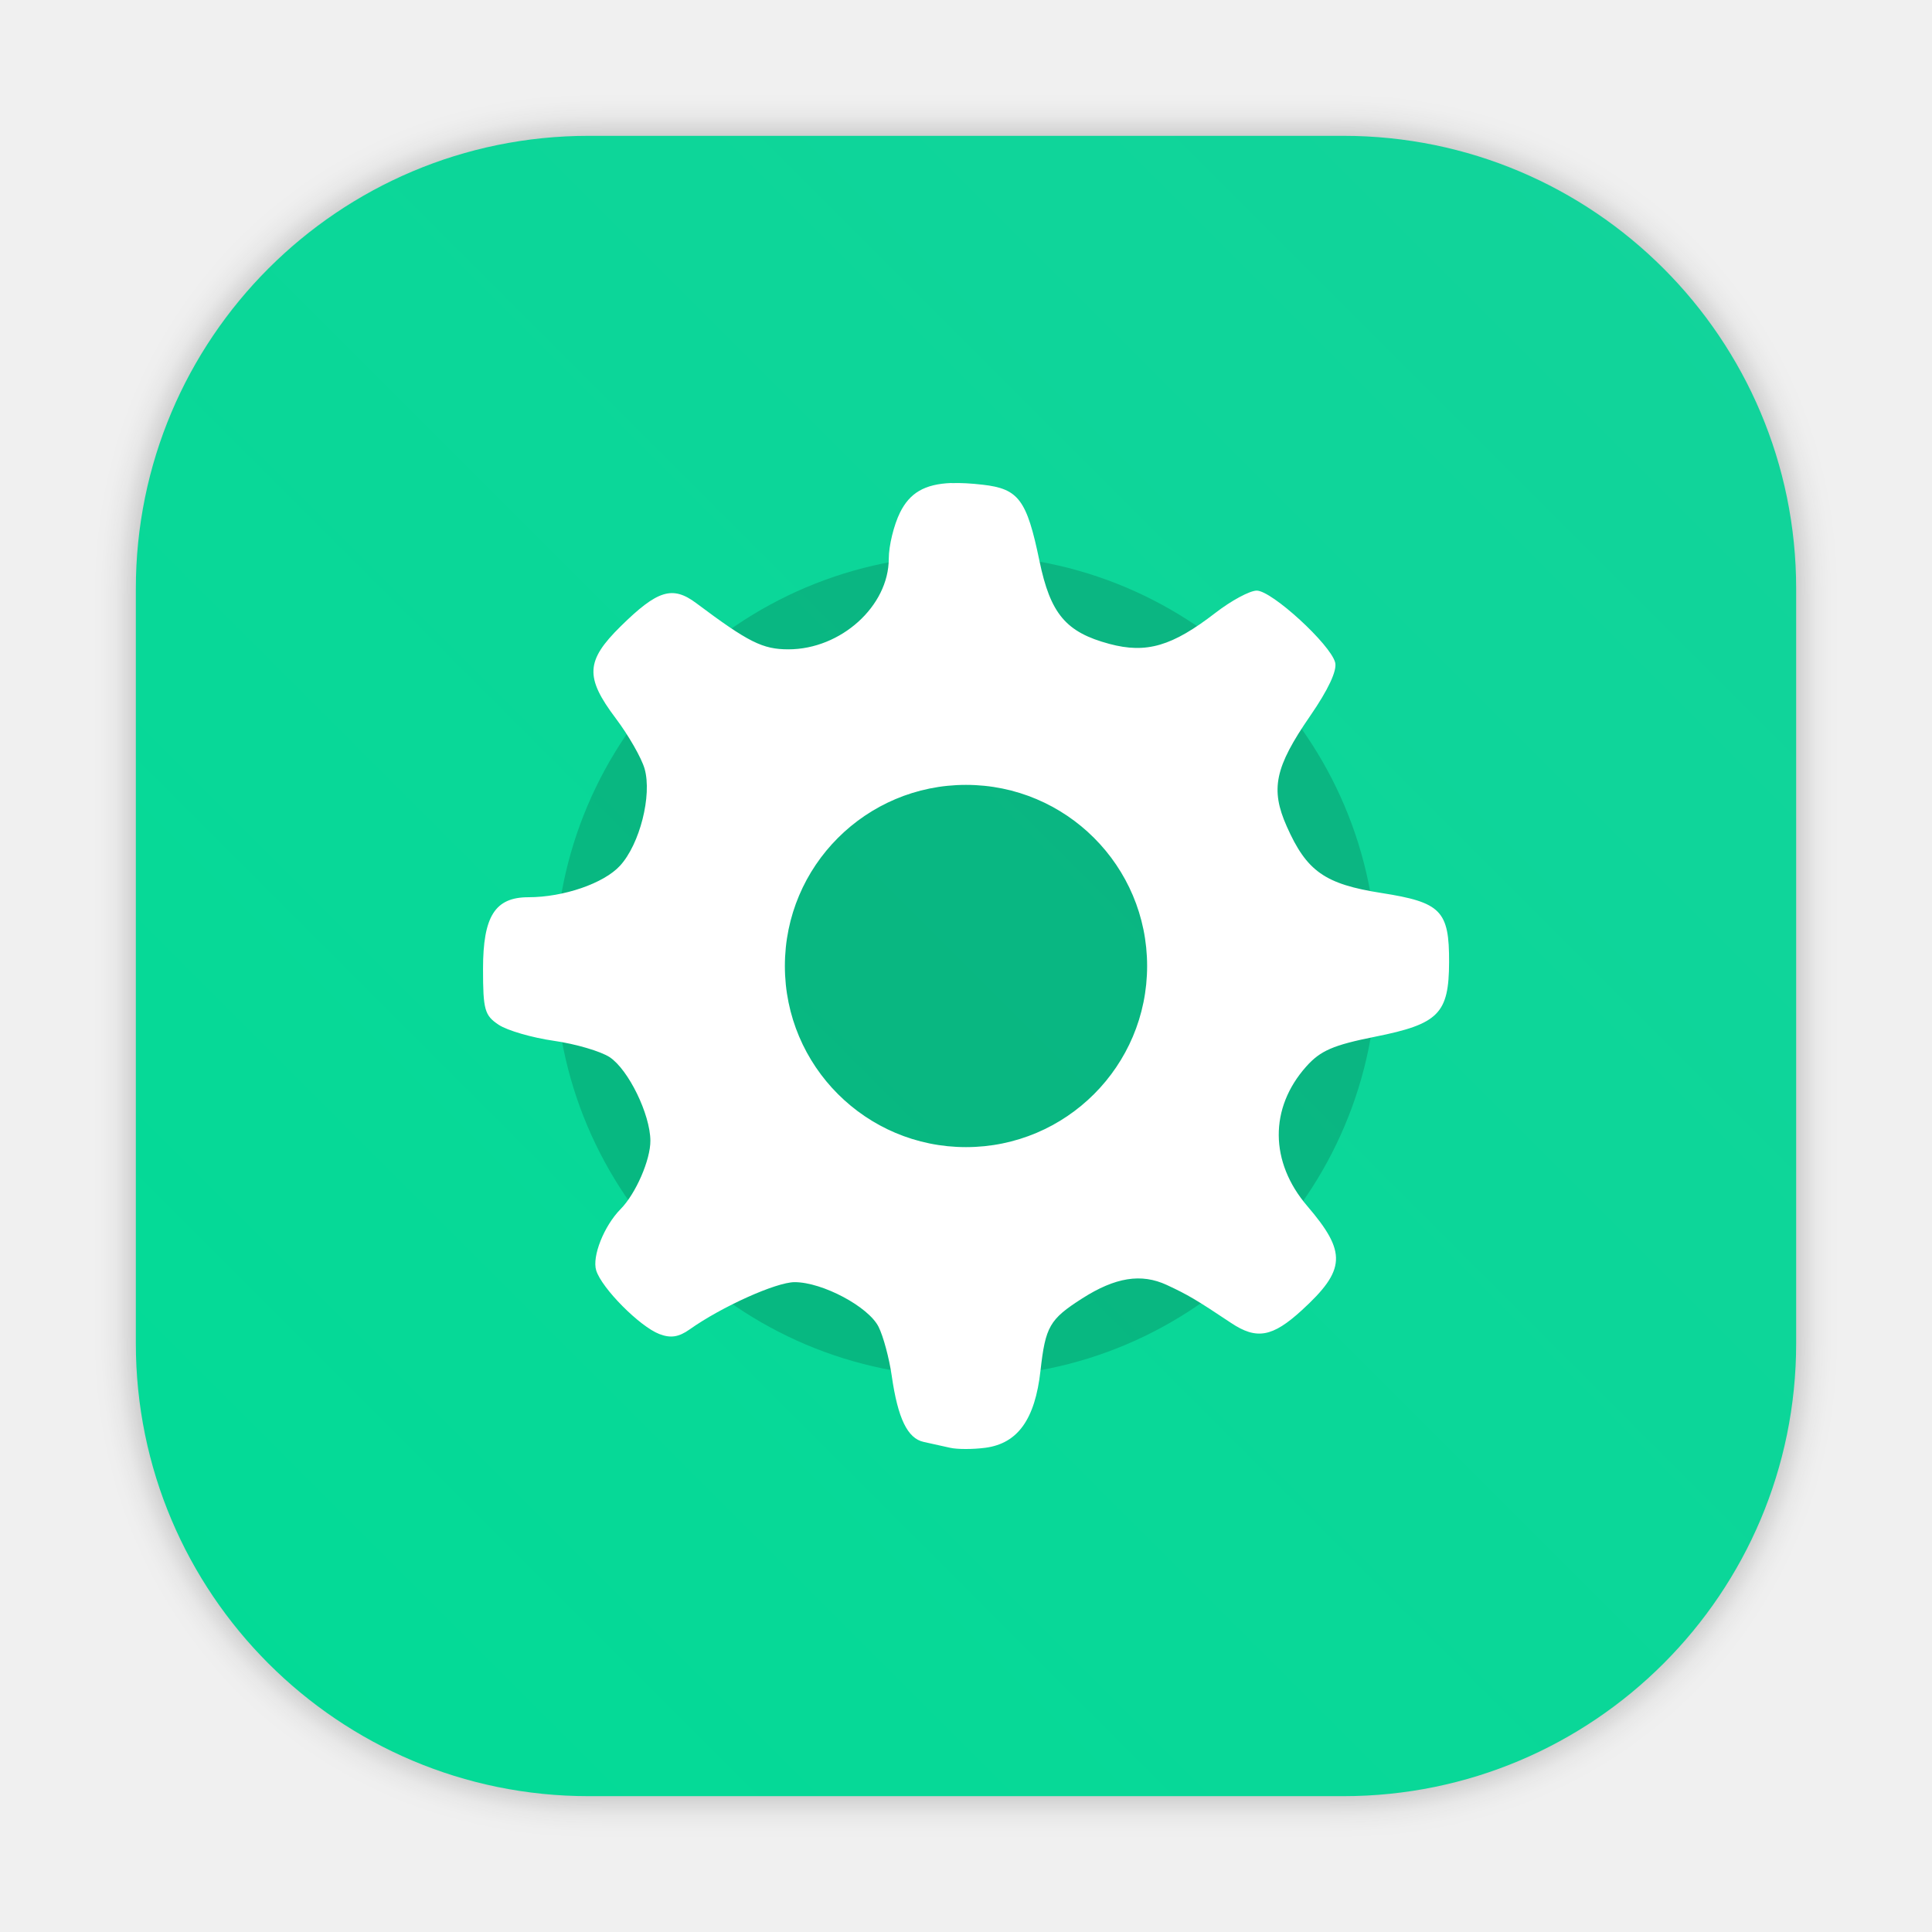
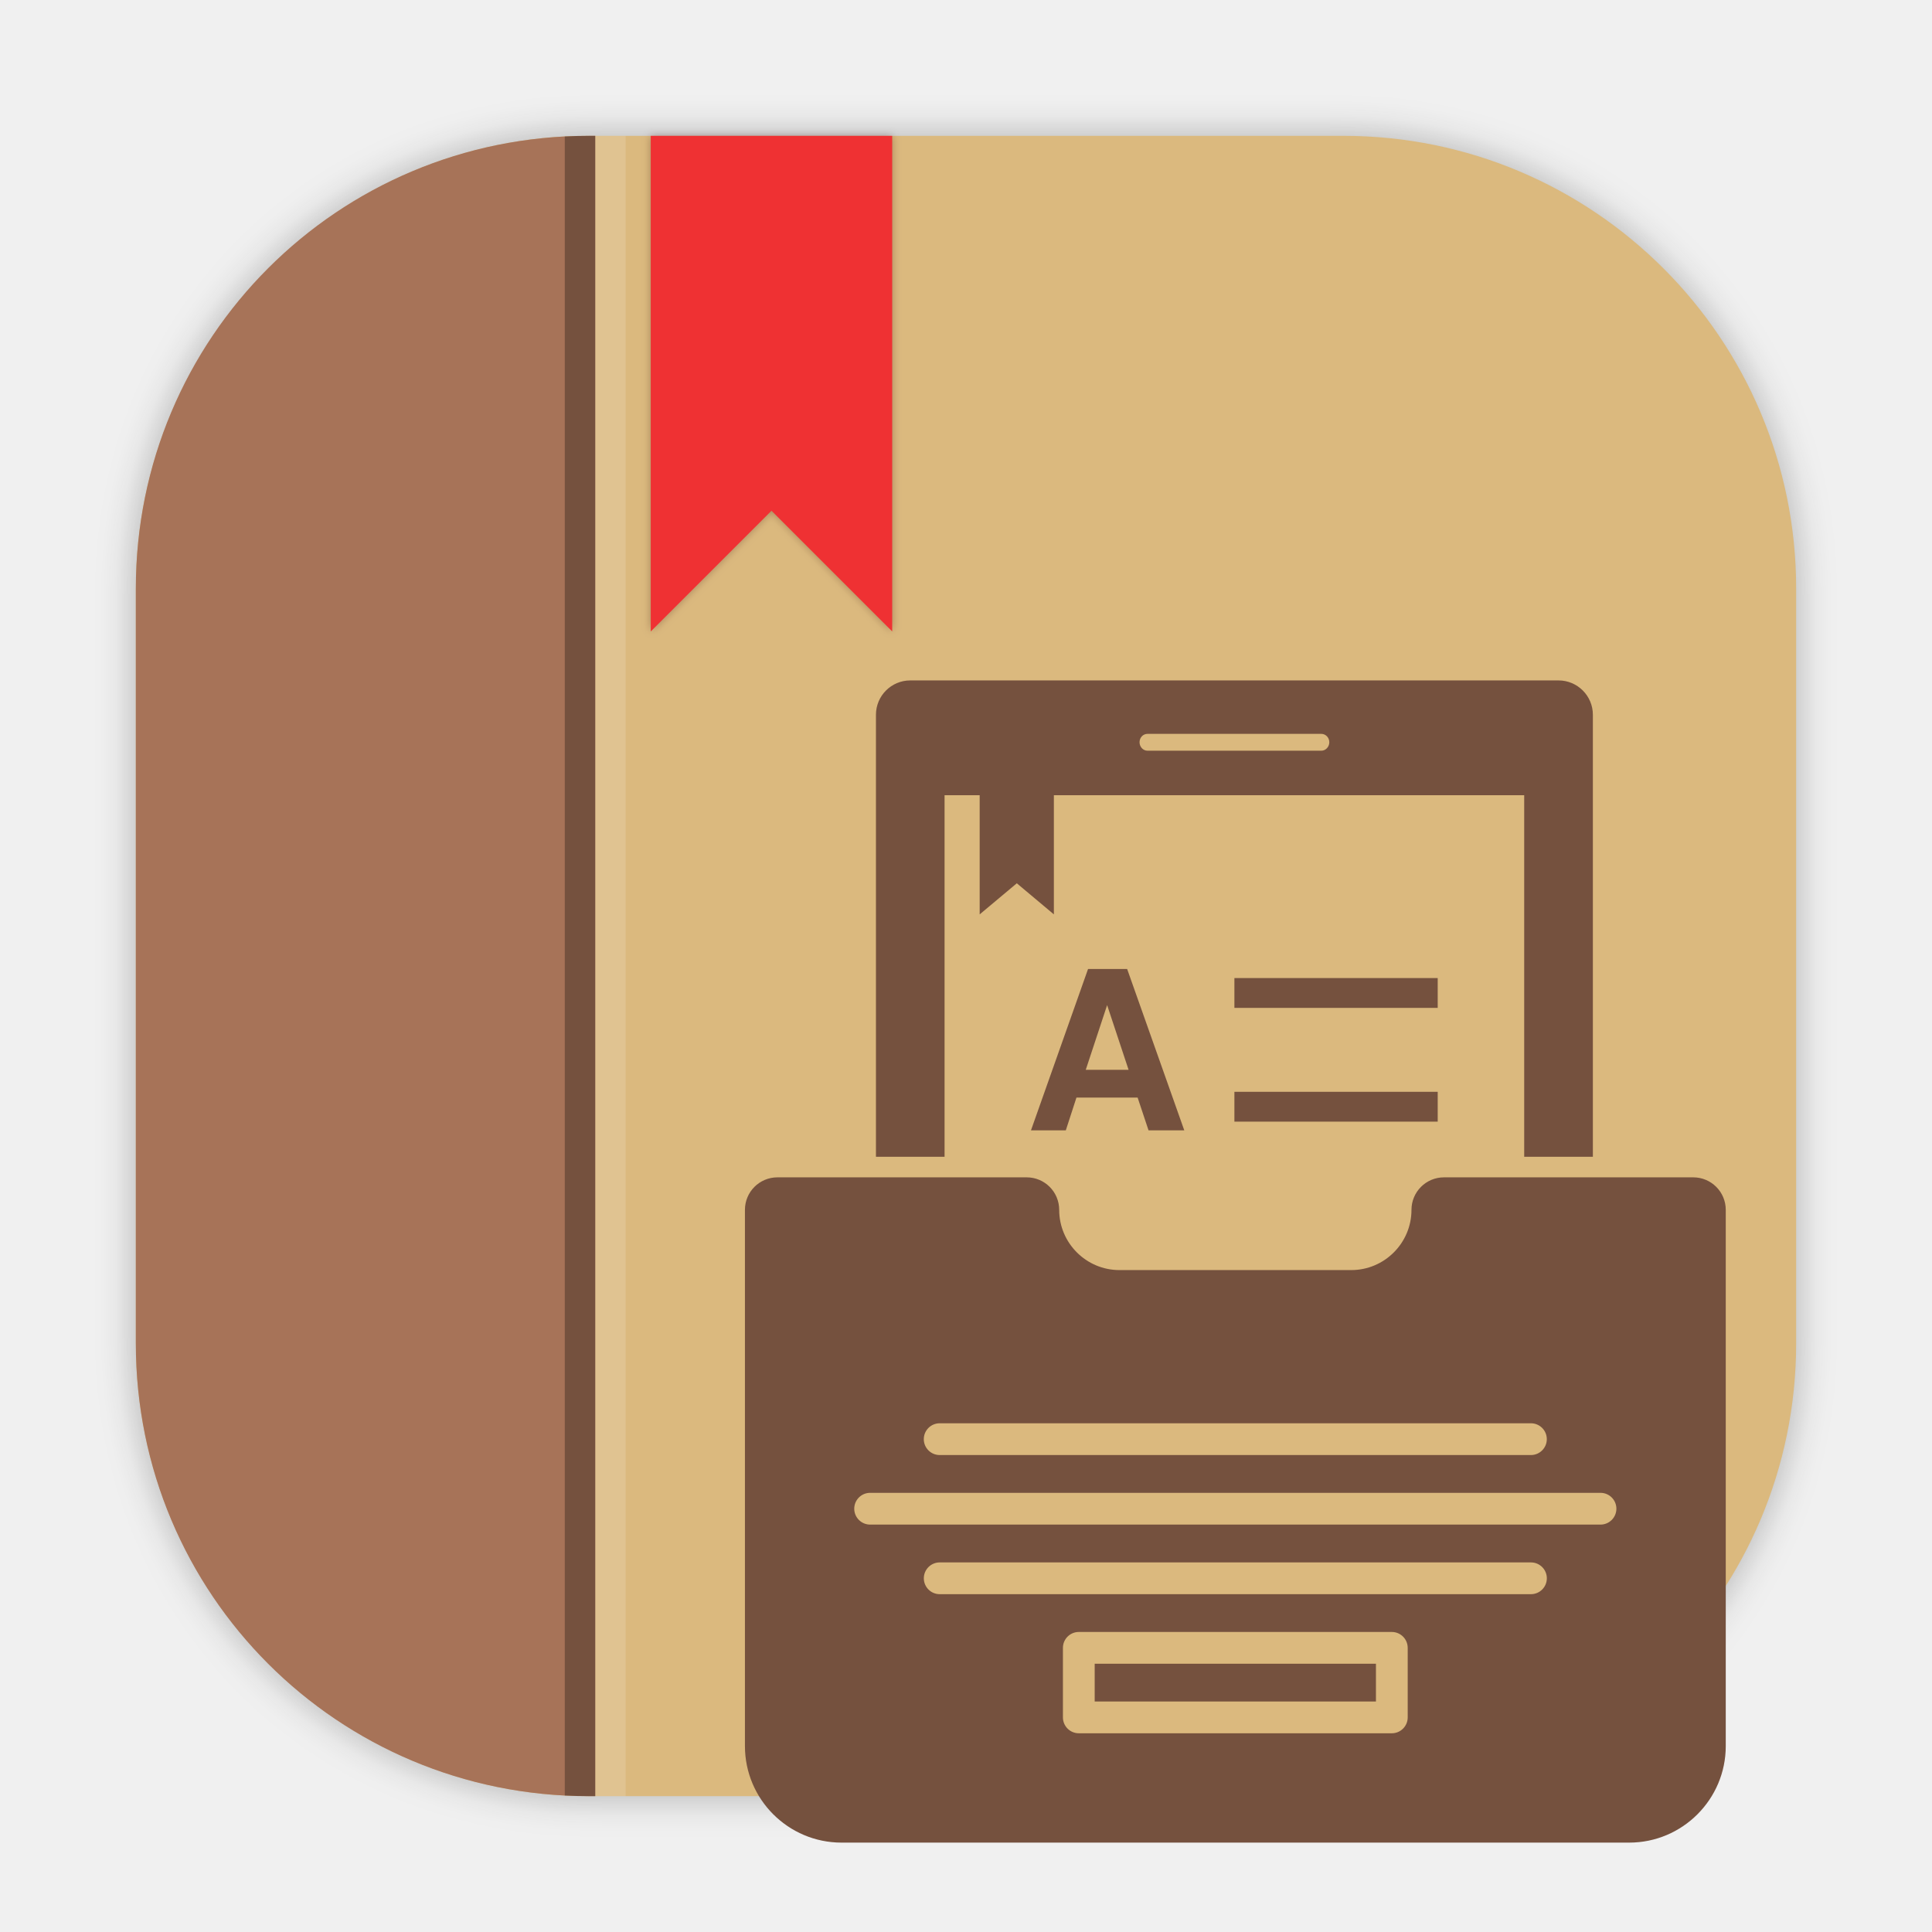
- <svg xmlns="http://www.w3.org/2000/svg" width="64" height="64" version="1.1">
-   <defs>
-     <style type="text/css" />
-     <style type="text/css" />
-     <style type="text/css" />
-     <style type="text/css" />
-     <style type="text/css" />
-     <style type="text/css" />
-     <style type="text/css" />
-     <style type="text/css" />
-     <style type="text/css" />
+ <svg xmlns="http://www.w3.org/2000/svg" id="svg2602" version="1.1" viewBox="0 0 64 64">
+   <defs id="defs2540">
+     <style id="style2528" type="text/css" />
    <filter id="filter1057" x="-.027" y="-.027" width="1.054" height="1.054" color-interpolation-filters="sRGB">
-       <feGaussianBlur stdDeviation="0.619" />
+       <feGaussianBlur id="feGaussianBlur2530" stdDeviation="0.619" />
    </filter>
-     <linearGradient id="linearGradient1053" x1="-127" x2="-72" y1="60" y2="5" gradientTransform="translate(131.5 -.51)" gradientUnits="userSpaceOnUse">
-       <stop stop-color="#02db96" offset="0" />
-       <stop stop-color="#13d39b" offset="1" />
+     <linearGradient id="linearGradient5706" x1="4.5" x2="59.5" y1="32" y2="32" gradientUnits="userSpaceOnUse">
+       <stop id="stop5700" stop-color="#dbb97e" offset="0" />
+       <stop id="stop5702" stop-color="#dbb97e" offset="1" />
    </linearGradient>
-     <style type="text/css" />
-     <style type="text/css" />
-     <style type="text/css" />
+     <filter id="filter18553" x="-.041" y="-.02" width="1.082" height="1.04" color-interpolation-filters="sRGB">
+       <feGaussianBlur id="feGaussianBlur18555" stdDeviation="0.137" />
+     </filter>
+     <style id="style2528-7" type="text/css" />
  </defs>
-   <rect x="4.5" y="4.5" width="55" height="55" ry="15" fill="#141414" filter="url(#filter1057)" opacity=".3" stroke-linecap="round" stroke-width="2.744" />
-   <rect x="4.5" y="4.5" width="55" height="55" ry="15" fill="url(#linearGradient1053)" stroke-linecap="round" stroke-width="2.744" />
-   <g transform="matrix(3.7796 0 0 3.7796 .00056722 -.0001887)" fill="#5e4aa6" stroke-width=".265">
-     <g transform="translate(-.0272 .0065001)">
-       <circle cx="-330.35" cy="-328.38" r="0" />
-       <circle cx="-312.11" cy="-326.25" r="0" />
-       <circle cx="-306.02" cy="-333.07" r="0" />
-       <circle cx="-308.84" cy="-326.01" r="0" />
-       <circle cx="-330.35" cy="-328.38" r="0" />
-       <circle cx="-312.11" cy="-326.25" r="0" />
-       <circle cx="-306.02" cy="-333.07" r="0" />
-       <circle cx="-308.84" cy="-326.01" r="0" />
+   <rect id="rect2542" x="4.5" y="4.5" width="55" height="55" ry="15" fill="#141414" filter="url(#filter1057)" opacity=".3" stroke-linecap="round" stroke-width="2.744" />
+   <rect id="rect2544" x="4.5" y="4.5" width="55" height="55" ry="15" fill="url(#linearGradient5706)" stroke-linecap="round" stroke-width="2.744" />
+   <g id="g2552" fill="#5e4aa6">
+     <circle id="circle2546" cx="-1248.7" cy="-1241.6" r="0" />
+     <circle id="circle2548" cx="-1059.5" cy="-1293.3" r="0" />
+     <circle id="circle2550" cx="40.034" cy="-27.737" r="0" fill-rule="evenodd" />
+   </g>
+   <style id="style2560" type="text/css">.st0{opacity:0.15;fill:#45413C;}
+ 	.st1{fill:#FFE500;}
+ 	.st2{fill:#EBCB00;}
+ 	.st3{fill:none;stroke:#45413C;stroke-linecap:round;stroke-linejoin:round;stroke-miterlimit:10;}
+ 	.st4{fill:#FFAA54;}
+ 	.st5{fill:#FF8A14;}
+ 	.st6{fill:#FFB0CA;stroke:#45413C;stroke-linecap:round;stroke-linejoin:round;stroke-miterlimit:10;}
+ 	.st7{fill:#FF87AF;stroke:#45413C;stroke-linecap:round;stroke-linejoin:round;stroke-miterlimit:10;}
+ 	.st8{fill:#FFCC99;}
+ 	.st9{fill:#FFFFFF;}
+ 	.st10{fill:#F0F0F0;}
+ 	.st11{fill:#BF8256;}
+ 	.st12{fill:#915E3A;}
+ 	.st13{fill:#DEA47A;}
+ 	.st14{fill:#F0D5A8;}
+ 	.st15{fill:#DEBB7E;}
+ 	.st16{fill:#F7E5C6;}
+ 	.st17{fill:#FF8A14;stroke:#45413C;stroke-linecap:round;stroke-linejoin:round;stroke-miterlimit:10;}
+ 	.st18{fill:#FFF5E3;}
+ 	.st19{fill:#FFF48C;}
+ 	.st20{fill:#FFFACF;}
+ 	.st21{fill:#FFFCE5;}
+ 	.st22{fill:#FF87AF;}
+ 	.st23{fill:#FFB0CA;}
+ 	.st24{fill:#FFE500;stroke:#45413C;stroke-linecap:round;stroke-linejoin:round;stroke-miterlimit:10;}
+ 	.st25{fill:#9CEB60;stroke:#45413C;stroke-linecap:round;stroke-linejoin:round;stroke-miterlimit:10;}
+ 	.st26{fill:#FFFACF;stroke:#45413C;stroke-linecap:round;stroke-linejoin:round;stroke-miterlimit:10;}
+ 	.st27{fill:#00F5BC;stroke:#45413C;stroke-linecap:round;stroke-linejoin:round;stroke-miterlimit:10;}
+ 	.st28{fill:#BF8256;stroke:#45413C;stroke-linecap:round;stroke-linejoin:round;stroke-miterlimit:10;}
+ 	.st29{fill:#FFE3CF;stroke:#45413C;stroke-linecap:round;stroke-linejoin:round;stroke-miterlimit:10;}
+ 	.st30{fill:#FF6242;}
+ 	.st31{fill:#FF866E;}
+ 	.st32{fill:none;stroke:#E04122;stroke-linecap:round;stroke-linejoin:round;stroke-miterlimit:10;}
+ 	.st33{fill:#FFFEF2;stroke:#45413C;stroke-linecap:round;stroke-linejoin:round;stroke-miterlimit:10;}
+ 	.st34{fill:#FF6242;stroke:#45413C;stroke-linecap:round;stroke-linejoin:round;stroke-miterlimit:10;}
+ 	.st35{fill:#FFA694;}
+ 	.st36{fill:#FFFFFF;stroke:#45413C;stroke-linecap:round;stroke-linejoin:round;stroke-miterlimit:10;}
+ 	.st37{fill:#FFFEF2;}
+ 	.st38{fill:#FF6196;}
+ 	.st39{fill:#B89558;}
+ 	.st40{fill:none;stroke:#915E3A;stroke-linecap:round;stroke-linejoin:round;stroke-miterlimit:10;}
+ 	.st41{fill:#DEBB7E;stroke:#45413C;stroke-linecap:round;stroke-linejoin:round;stroke-miterlimit:10;}
+ 	.st42{fill:#6DD627;stroke:#45413C;stroke-linecap:round;stroke-linejoin:round;stroke-miterlimit:10;}
+ 	.st43{fill:#E5F8FF;}
+ 	.st44{fill:#E8F4FA;}
+ 	.st45{fill:#E8F4FA;stroke:#45413C;stroke-linecap:round;stroke-linejoin:round;stroke-miterlimit:10;}
+ 	.st46{fill:#FFCCDD;}
+ 	.st47{fill:#E5F8FF;stroke:#45413C;stroke-linecap:round;stroke-linejoin:round;stroke-miterlimit:10;}
+ 	.st48{fill:#00B8F0;stroke:#45413C;stroke-linecap:round;stroke-linejoin:round;stroke-miterlimit:10;}
+ 	.st49{fill:#00B8F0;}
+ 	.st50{fill:#4ACFFF;}
+ 	.st51{fill:#E04122;}
+ 	.st52{fill:#E04122;stroke:#45413C;stroke-linecap:round;stroke-linejoin:round;stroke-miterlimit:10;}
+ 	.st53{fill:#87898C;}
+ 	.st54{fill:#BDBEC0;}
+ 	.st55{fill:#656769;}
+ 	.st56{fill:#525252;}
+ 	.st57{fill:#FFF48C;stroke:#45413C;stroke-linecap:round;stroke-linejoin:round;stroke-miterlimit:10;}
+ 	.st58{fill:#6DD627;}
+ 	.st59{fill:#EB6D00;}
+ 	.st60{fill:#46B000;}
+ 	.st61{fill:#80DDFF;}
+ 	.st62{fill:#DAEDF7;}
+ 	.st63{fill:#BF8DF2;stroke:#45413C;stroke-linecap:round;stroke-linejoin:round;stroke-miterlimit:10;}
+ 	.st64{fill:#9F5AE5;stroke:#45413C;stroke-linecap:round;stroke-linejoin:round;stroke-miterlimit:10;}
+ 	.st65{fill:#C8FFA1;}
+ 	.st66{fill:#E4FFD1;}
+ 	.st67{fill:#9CEB60;}
+ 	.st68{fill:#E5FEFF;}
+ 	.st69{fill:#B8ECFF;}
+ 	.st70{fill:#E0E0E0;stroke:#45413C;stroke-linecap:round;stroke-linejoin:round;stroke-miterlimit:10;}
+ 	.st71{fill:#E0E0E0;}
+ 	.st72{fill:none;stroke:#4F4B45;stroke-linejoin:round;stroke-miterlimit:10;}
+ 	.st73{fill:none;stroke:#4F4B45;stroke-linecap:round;stroke-linejoin:round;stroke-miterlimit:10;}
+ 	.st74{fill:#E0366F;stroke:#45413C;stroke-linecap:round;stroke-linejoin:round;stroke-miterlimit:10;}
+ 	.st75{fill:none;stroke:#45413C;stroke-miterlimit:10;}
+ 	.st76{fill:#FF866E;stroke:#45413C;stroke-linecap:round;stroke-linejoin:round;stroke-miterlimit:10;}
+ 	.st77{fill:#45413C;stroke:#45413C;stroke-linecap:round;stroke-linejoin:round;stroke-miterlimit:10;}
+ 	.st78{fill:#9F5AE5;}
+ 	.st79{fill:#803EC2;}
+ 	.st80{fill:#803EC2;stroke:#45413C;stroke-linecap:round;stroke-linejoin:round;stroke-miterlimit:10;}
+ 	.st81{fill:#BF8DF2;}
+ 	.st82{fill:#FFAA54;stroke:#45413C;stroke-linecap:round;stroke-linejoin:round;stroke-miterlimit:10;}
+ 	.st83{fill:none;stroke:#45413C;stroke-linejoin:round;stroke-miterlimit:10;}
+ 	.st84{fill:#FFCCDD;stroke:#45413C;stroke-linecap:round;stroke-linejoin:round;stroke-miterlimit:10;}
+ 	.st85{fill:#FF6196;stroke:#45413C;stroke-linecap:round;stroke-linejoin:round;stroke-miterlimit:10;}
+ 	.st86{fill:#FFE5EE;}
+ 	.st87{fill:#F7E5C6;stroke:#45413C;stroke-linecap:round;stroke-linejoin:round;stroke-miterlimit:10;}
+ 	.st88{fill:#E5FFF9;}
+ 	.st89{fill:none;stroke:#45413C;stroke-width:1.006;stroke-linecap:round;stroke-linejoin:round;stroke-miterlimit:10;}
+ 	.st90{fill:#4AEFF7;}
+ 	.st91{fill:#A6FBFF;}
+ 	.st92{fill:#E5FEFF;stroke:#45413C;stroke-linecap:round;stroke-linejoin:round;stroke-miterlimit:10;}
+ 	.st93{fill:#46B000;stroke:#45413C;stroke-linecap:round;stroke-linejoin:round;stroke-miterlimit:10;}
+ 	.st94{fill:#FFFFFF;stroke:#45413C;stroke-linejoin:round;stroke-miterlimit:10;}
+ 	.st95{fill:#FFFFFF;stroke:#45413C;stroke-miterlimit:10;}
+ 	.st96{fill:#009FD9;}
+ 	.st97{fill:#00DFEB;}
+ 	.st98{fill:#C0DCEB;stroke:#45413C;stroke-linecap:round;stroke-linejoin:round;stroke-miterlimit:10;}
+ 	.st99{fill:#00DFEB;stroke:#45413C;stroke-linecap:round;stroke-linejoin:round;stroke-miterlimit:10;}
+ 	.st100{fill:#FFE5EE;stroke:#45413C;stroke-linecap:round;stroke-linejoin:round;stroke-miterlimit:10;}
+ 	.st101{fill:#8CA4B8;}
+ 	.st102{fill:#ADC4D9;}
+ 	.st103{fill:#656769;stroke:#45413C;stroke-linecap:round;stroke-linejoin:round;stroke-miterlimit:10;}
+ 	.st104{fill:#F0F0F0;stroke:#45413C;stroke-linecap:round;stroke-linejoin:round;stroke-miterlimit:10;}
+ 	.st105{fill:#C0DCEB;}
+ 	.st106{fill:#45413C;}
+ 	.st107{fill:#FFCABF;}
+ 	.st108{fill:#87898C;stroke:#45413C;stroke-linecap:round;stroke-linejoin:round;stroke-miterlimit:10;}
+ 	.st109{fill:#EBCB00;stroke:#45413C;stroke-linecap:round;stroke-linejoin:round;stroke-miterlimit:10;}</style>
+   <g id="g2600" fill="#5e4aa6">
+     <circle id="circle2562" cx="-1084.9" cy="-1267.7" r="0" />
+     <circle id="circle2564" cx="14.693" cy="-2.183" r="0" fill-rule="evenodd" />
+     <circle id="circle2566" cx="-1269.8" cy="-1283" r="0" />
+     <circle id="circle2568" cx="-170.22" cy="-17.475" r="0" fill-rule="evenodd" />
+     <circle id="circle2570" cx="-1230.6" cy="-1370.4" r="0" />
+     <circle id="circle2572" cx="-1122.3" cy="-1430.5" r="0" />
+     <g id="g2586" transform="matrix(3.7796 0 0 3.7796 -16.748 -103.66)" stroke-width=".265">
+       <circle id="circle2574" cx="-330.38" cy="-328.51" r="0" />
+       <circle id="circle2576" cx="-301.71" cy="-344.43" r="0" />
+       <circle id="circle2578" cx="-259.01" cy="-348.26" r="0" />
+       <circle id="circle2580" cx="31.886" cy="-13.442" r="0" fill-rule="evenodd" />
+       <circle id="circle2582" cx="-257.29" cy="-350.65" r="0" />
+       <circle id="circle2584" cx="33.611" cy="-15.826" r="0" fill-rule="evenodd" />
    </g>
-     <g transform="translate(-.02705 .0064503)">
-       <circle cx="-330.35" cy="-328.38" r="0" />
-       <circle cx="-312.11" cy="-326.25" r="0" />
-       <circle cx="-306.02" cy="-333.07" r="0" />
-       <circle cx="-308.84" cy="-326.01" r="0" />
+     <g id="g2594" transform="translate(-186.89 -74.879)">
+       <circle id="circle2588" cx="-1248.7" cy="-1241.6" r="0" />
+       <circle id="circle2590" cx="-1140.3" cy="-1301.8" r="0" />
+       <circle id="circle2592" cx="-1158.1" cy="-1246" r="0" />
    </g>
-   </g>
-   <circle cx="32" cy="32" r="13.612" opacity=".15" stroke-width="3.957" style="paint-order:stroke markers fill" />
-   <path d="m31.518 16c-0.893 0.033-1.383 0.333-1.703 0.977-0.205 0.413-0.373 1.101-0.373 1.529-6.6e-4 1.571-1.587 3.004-3.326 3.004-0.854 0-1.322-0.235-3.051-1.529-0.787-0.589-1.283-0.436-2.504 0.766-1.16 1.142-1.189 1.688-0.162 3.051 0.424 0.563 0.854 1.314 0.955 1.67 0.249 0.881-0.159 2.493-0.814 3.209-0.537 0.587-1.872 1.045-3.035 1.045-1.106 0-1.504 0.63-1.504 2.373 0 1.357 0.052 1.543 0.518 1.852 0.284 0.189 1.106 0.428 1.828 0.531 0.722 0.103 1.555 0.348 1.85 0.543 0.621 0.412 1.341 1.888 1.348 2.764 5e-3 0.635-0.484 1.759-0.988 2.269-0.549 0.557-0.951 1.569-0.807 2.031 0.185 0.592 1.441 1.857 2.092 2.107 0.373 0.144 0.643 0.102 1.004-0.154 1.057-0.75 2.866-1.565 3.477-1.565 0.92 0 2.446 0.812 2.781 1.48 0.158 0.315 0.354 1.049 0.437 1.629 0.202 1.407 0.522 2.069 1.059 2.184 0.244 0.052 0.636 0.139 0.871 0.193 0.235 0.055 0.763 0.055 1.174 0 1.071-0.144 1.642-0.943 1.822-2.549 0.165-1.469 0.299-1.705 1.381-2.397 1.098-0.702 1.958-0.839 2.803-0.447 0.701 0.325 0.984 0.494 2.133 1.26 0.842 0.561 1.367 0.469 2.34-0.422 1.463-1.339 1.493-1.921 0.182-3.451-1.248-1.456-1.262-3.247-0.035-4.623 0.47-0.527 0.891-0.71 2.283-0.988 2.102-0.42 2.443-0.763 2.449-2.469 6e-3 -1.704-0.265-1.982-2.238-2.291-1.878-0.294-2.479-0.718-3.139-2.205-0.549-1.236-0.397-1.961 0.773-3.658 0.6-0.87 0.899-1.506 0.83-1.773-0.154-0.598-2.099-2.381-2.598-2.381-0.231 0-0.845 0.332-1.365 0.734-1.435 1.109-2.289 1.36-3.516 1.031-1.441-0.386-1.954-0.995-2.318-2.754-0.418-2.02-0.688-2.384-1.877-2.519-0.396-0.046-0.738-0.064-1.035-0.053v-0.004zm0.482 10a6 6 0 0 1 6 6 6 6 0 0 1-6 6 6 6 0 0 1-6-6 6 6 0 0 1 6-6z" fill="#fff" />
-   <g transform="translate(62.133)" fill="#5e4aa6">
-     <circle cx="-1248.7" cy="-1241.6" r="0" />
-     <circle cx="-149.15" cy="23.855" r="0" fill-rule="evenodd" />
-     <circle cx="-1150.9" cy="-1256.6" r="0" />
-     <circle cx="-51.327" cy="8.874" r="0" fill-rule="evenodd" />
-     <g transform="matrix(3.7796,0,0,3.7796,167.86,4.61)" stroke-width=".265">
-       <g transform="translate(-.0272 .0065001)">
-         <circle cx="-330.35" cy="-328.38" r="0" />
-         <circle cx="-312.11" cy="-326.25" r="0" />
-         <circle cx="-306.02" cy="-333.07" r="0" />
-         <circle cx="-308.84" cy="-326.01" r="0" />
-         <circle cx="-330.35" cy="-328.38" r="0" />
-         <circle cx="-312.11" cy="-326.25" r="0" />
-         <circle cx="-306.02" cy="-333.07" r="0" />
-         <circle cx="-308.84" cy="-326.01" r="0" />
-       </g>
-       <g transform="translate(-.02705 .0064503)">
-         <circle cx="-330.35" cy="-328.38" r="0" />
-         <circle cx="-312.11" cy="-326.25" r="0" />
-         <circle cx="-306.02" cy="-333.07" r="0" />
-         <circle cx="-308.84" cy="-326.01" r="0" />
-       </g>
-     </g>
-     <circle cx="-1248.7" cy="-1241.6" r="0" />
-     <circle cx="-149.15" cy="23.855" r="0" fill-rule="evenodd" />
-     <circle cx="-1248.7" cy="-1241.6" r="0" />
-     <circle cx="-149.15" cy="23.855" r="0" fill-rule="evenodd" />
-     <circle cx="-1150.9" cy="-1256.6" r="0" />
-     <circle cx="-51.327" cy="8.874" r="0" fill-rule="evenodd" />
-     <g transform="matrix(3.7796,0,0,3.7796,167.86,4.61)" stroke-width=".265">
-       <g transform="translate(-.0272 .0065001)">
-         <circle cx="-330.35" cy="-328.38" r="0" />
-         <circle cx="-312.11" cy="-326.25" r="0" />
-         <circle cx="-306.02" cy="-333.07" r="0" />
-         <circle cx="-308.84" cy="-326.01" r="0" />
-         <circle cx="-330.35" cy="-328.38" r="0" />
-         <circle cx="-312.11" cy="-326.25" r="0" />
-         <circle cx="-306.02" cy="-333.07" r="0" />
-         <circle cx="-308.84" cy="-326.01" r="0" />
-       </g>
-       <g transform="translate(-.02705 .0064503)">
-         <circle cx="-330.35" cy="-328.38" r="0" />
-         <circle cx="-312.11" cy="-326.25" r="0" />
-         <circle cx="-306.02" cy="-333.07" r="0" />
-         <circle cx="-308.84" cy="-326.01" r="0" />
-       </g>
-     </g>
+     <circle id="circle2596" cx="-1344.2" cy="-1342.6" r="0" />
+     <circle id="circle2598" cx="-244.64" cy="-77.062" r="0" fill-rule="evenodd" />
+   </g>
+   <path id="rect3828" d="m19.5 4.5c-8.31 0-15 6.69-15 15v25c0 8.31 6.69 15 15 15h0.221v-55z" fill="#a77358" />
+   <path id="path18551" d="m21.557 4.5v16.418l4-4 3.998 3.998v-16.416z" fill="#2a0304" filter="url(#filter18553)" opacity=".3" />
+   <path id="path2558" d="m21.557 4.5v16.418l4-4 3.998 3.998v-16.416z" fill="#ef3133" />
+   <path id="path13512" d="m19.717 4.5v55h1.008v-55h-1.008z" color="#000000" fill="#fff" opacity=".15" />
+   <path id="path13514" d="m19.5 4.5c-0.266 0-0.529 0.008-0.791 0.021v54.957c0.262 0.014 0.525 0.021 0.791 0.021h0.217v-55h-0.217z" color="#000000" opacity=".3" style="-inkscape-stroke:none" />
+   <g fill="#75513e">
+     <path id="path11887" d="m30.154 22.54c-0.628 0-1.137 0.51-1.137 1.137v14.642h2.273v-11.977h1.163v3.948l1.23-1.03 1.228 1.03v-3.948h15.58v11.977h2.275v-14.642c0-0.627-0.511-1.137-1.137-1.137zm7.858 1.77h5.758c0.146 0 0.265 0.124 0.265 0.278 0 0.153-0.12 0.28-0.265 0.28h-5.758c-0.145 0-0.263-0.127-0.263-0.28 0-0.156 0.117-0.278 0.263-0.278zm-1.969 7.789-1.891 5.346h1.154l0.353-1.087h2.026l0.362 1.087h1.184l-1.893-5.346zm4.848 0.301v0.987h6.735v-0.987zm-4.216 0.896 0.711 2.143h-1.419zm4.216 2.872v0.987h6.735v-0.987z" stroke-width=".541" />
+     <path id="path5534" class="UnoptimicedTransforms" d="m56.091 39.501h-8.258c-0.318 0-0.576 0.258-0.576 0.576 0 1.376-1.12 2.496-2.496 2.496h-7.678c-1.376 0-2.496-1.12-2.496-2.496 0-0.318-0.258-0.576-0.576-0.576h-8.258c-0.318 0-0.576 0.258-0.576 0.576v17.763c0 1.488 1.211 2.699 2.699 2.699h26.093c1.488 0 2.699-1.211 2.699-2.699v-17.763c0-0.318-0.258-0.576-0.576-0.576z" />
+     <path id="path287" class="UnoptimicedTransforms" d="m56.091 39.501h-8.258c-0.318 0-0.576 0.258-0.576 0.576 0 1.376-1.12 2.496-2.496 2.496h-7.678c-1.376 0-2.496-1.12-2.496-2.496 0-0.318-0.258-0.576-0.576-0.576h-8.258c-0.318 0-0.576 0.258-0.576 0.576v17.763c0 1.488 1.211 2.699 2.699 2.699h26.093c1.488 0 2.699-1.211 2.699-2.699v-17.763c0-0.318-0.258-0.576-0.576-0.576zm-0.576 18.339c0 0.853-0.694 1.547-1.547 1.547h-26.093c-0.853 0-1.547-0.694-1.547-1.547v-17.187h7.152c0.277 1.739 1.787 3.072 3.603 3.072h7.678c1.816 0 3.326-1.333 3.603-3.072h7.152z" stroke="#75513e" />
+   </g>
+   <style id="style2560-6" type="text/css">.st0{opacity:0.15;fill:#45413C;}
+ 	.st1{fill:#FFE500;}
+ 	.st2{fill:#EBCB00;}
+ 	.st3{fill:none;stroke:#45413C;stroke-linecap:round;stroke-linejoin:round;stroke-miterlimit:10;}
+ 	.st4{fill:#FFAA54;}
+ 	.st5{fill:#FF8A14;}
+ 	.st6{fill:#FFB0CA;stroke:#45413C;stroke-linecap:round;stroke-linejoin:round;stroke-miterlimit:10;}
+ 	.st7{fill:#FF87AF;stroke:#45413C;stroke-linecap:round;stroke-linejoin:round;stroke-miterlimit:10;}
+ 	.st8{fill:#FFCC99;}
+ 	.st9{fill:#FFFFFF;}
+ 	.st10{fill:#F0F0F0;}
+ 	.st11{fill:#BF8256;}
+ 	.st12{fill:#915E3A;}
+ 	.st13{fill:#DEA47A;}
+ 	.st14{fill:#F0D5A8;}
+ 	.st15{fill:#DEBB7E;}
+ 	.st16{fill:#F7E5C6;}
+ 	.st17{fill:#FF8A14;stroke:#45413C;stroke-linecap:round;stroke-linejoin:round;stroke-miterlimit:10;}
+ 	.st18{fill:#FFF5E3;}
+ 	.st19{fill:#FFF48C;}
+ 	.st20{fill:#FFFACF;}
+ 	.st21{fill:#FFFCE5;}
+ 	.st22{fill:#FF87AF;}
+ 	.st23{fill:#FFB0CA;}
+ 	.st24{fill:#FFE500;stroke:#45413C;stroke-linecap:round;stroke-linejoin:round;stroke-miterlimit:10;}
+ 	.st25{fill:#9CEB60;stroke:#45413C;stroke-linecap:round;stroke-linejoin:round;stroke-miterlimit:10;}
+ 	.st26{fill:#FFFACF;stroke:#45413C;stroke-linecap:round;stroke-linejoin:round;stroke-miterlimit:10;}
+ 	.st27{fill:#00F5BC;stroke:#45413C;stroke-linecap:round;stroke-linejoin:round;stroke-miterlimit:10;}
+ 	.st28{fill:#BF8256;stroke:#45413C;stroke-linecap:round;stroke-linejoin:round;stroke-miterlimit:10;}
+ 	.st29{fill:#FFE3CF;stroke:#45413C;stroke-linecap:round;stroke-linejoin:round;stroke-miterlimit:10;}
+ 	.st30{fill:#FF6242;}
+ 	.st31{fill:#FF866E;}
+ 	.st32{fill:none;stroke:#E04122;stroke-linecap:round;stroke-linejoin:round;stroke-miterlimit:10;}
+ 	.st33{fill:#FFFEF2;stroke:#45413C;stroke-linecap:round;stroke-linejoin:round;stroke-miterlimit:10;}
+ 	.st34{fill:#FF6242;stroke:#45413C;stroke-linecap:round;stroke-linejoin:round;stroke-miterlimit:10;}
+ 	.st35{fill:#FFA694;}
+ 	.st36{fill:#FFFFFF;stroke:#45413C;stroke-linecap:round;stroke-linejoin:round;stroke-miterlimit:10;}
+ 	.st37{fill:#FFFEF2;}
+ 	.st38{fill:#FF6196;}
+ 	.st39{fill:#B89558;}
+ 	.st40{fill:none;stroke:#915E3A;stroke-linecap:round;stroke-linejoin:round;stroke-miterlimit:10;}
+ 	.st41{fill:#DEBB7E;stroke:#45413C;stroke-linecap:round;stroke-linejoin:round;stroke-miterlimit:10;}
+ 	.st42{fill:#6DD627;stroke:#45413C;stroke-linecap:round;stroke-linejoin:round;stroke-miterlimit:10;}
+ 	.st43{fill:#E5F8FF;}
+ 	.st44{fill:#E8F4FA;}
+ 	.st45{fill:#E8F4FA;stroke:#45413C;stroke-linecap:round;stroke-linejoin:round;stroke-miterlimit:10;}
+ 	.st46{fill:#FFCCDD;}
+ 	.st47{fill:#E5F8FF;stroke:#45413C;stroke-linecap:round;stroke-linejoin:round;stroke-miterlimit:10;}
+ 	.st48{fill:#00B8F0;stroke:#45413C;stroke-linecap:round;stroke-linejoin:round;stroke-miterlimit:10;}
+ 	.st49{fill:#00B8F0;}
+ 	.st50{fill:#4ACFFF;}
+ 	.st51{fill:#E04122;}
+ 	.st52{fill:#E04122;stroke:#45413C;stroke-linecap:round;stroke-linejoin:round;stroke-miterlimit:10;}
+ 	.st53{fill:#87898C;}
+ 	.st54{fill:#BDBEC0;}
+ 	.st55{fill:#656769;}
+ 	.st56{fill:#525252;}
+ 	.st57{fill:#FFF48C;stroke:#45413C;stroke-linecap:round;stroke-linejoin:round;stroke-miterlimit:10;}
+ 	.st58{fill:#6DD627;}
+ 	.st59{fill:#EB6D00;}
+ 	.st60{fill:#46B000;}
+ 	.st61{fill:#80DDFF;}
+ 	.st62{fill:#DAEDF7;}
+ 	.st63{fill:#BF8DF2;stroke:#45413C;stroke-linecap:round;stroke-linejoin:round;stroke-miterlimit:10;}
+ 	.st64{fill:#9F5AE5;stroke:#45413C;stroke-linecap:round;stroke-linejoin:round;stroke-miterlimit:10;}
+ 	.st65{fill:#C8FFA1;}
+ 	.st66{fill:#E4FFD1;}
+ 	.st67{fill:#9CEB60;}
+ 	.st68{fill:#E5FEFF;}
+ 	.st69{fill:#B8ECFF;}
+ 	.st70{fill:#E0E0E0;stroke:#45413C;stroke-linecap:round;stroke-linejoin:round;stroke-miterlimit:10;}
+ 	.st71{fill:#E0E0E0;}
+ 	.st72{fill:none;stroke:#4F4B45;stroke-linejoin:round;stroke-miterlimit:10;}
+ 	.st73{fill:none;stroke:#4F4B45;stroke-linecap:round;stroke-linejoin:round;stroke-miterlimit:10;}
+ 	.st74{fill:#E0366F;stroke:#45413C;stroke-linecap:round;stroke-linejoin:round;stroke-miterlimit:10;}
+ 	.st75{fill:none;stroke:#45413C;stroke-miterlimit:10;}
+ 	.st76{fill:#FF866E;stroke:#45413C;stroke-linecap:round;stroke-linejoin:round;stroke-miterlimit:10;}
+ 	.st77{fill:#45413C;stroke:#45413C;stroke-linecap:round;stroke-linejoin:round;stroke-miterlimit:10;}
+ 	.st78{fill:#9F5AE5;}
+ 	.st79{fill:#803EC2;}
+ 	.st80{fill:#803EC2;stroke:#45413C;stroke-linecap:round;stroke-linejoin:round;stroke-miterlimit:10;}
+ 	.st81{fill:#BF8DF2;}
+ 	.st82{fill:#FFAA54;stroke:#45413C;stroke-linecap:round;stroke-linejoin:round;stroke-miterlimit:10;}
+ 	.st83{fill:none;stroke:#45413C;stroke-linejoin:round;stroke-miterlimit:10;}
+ 	.st84{fill:#FFCCDD;stroke:#45413C;stroke-linecap:round;stroke-linejoin:round;stroke-miterlimit:10;}
+ 	.st85{fill:#FF6196;stroke:#45413C;stroke-linecap:round;stroke-linejoin:round;stroke-miterlimit:10;}
+ 	.st86{fill:#FFE5EE;}
+ 	.st87{fill:#F7E5C6;stroke:#45413C;stroke-linecap:round;stroke-linejoin:round;stroke-miterlimit:10;}
+ 	.st88{fill:#E5FFF9;}
+ 	.st89{fill:none;stroke:#45413C;stroke-width:1.006;stroke-linecap:round;stroke-linejoin:round;stroke-miterlimit:10;}
+ 	.st90{fill:#4AEFF7;}
+ 	.st91{fill:#A6FBFF;}
+ 	.st92{fill:#E5FEFF;stroke:#45413C;stroke-linecap:round;stroke-linejoin:round;stroke-miterlimit:10;}
+ 	.st93{fill:#46B000;stroke:#45413C;stroke-linecap:round;stroke-linejoin:round;stroke-miterlimit:10;}
+ 	.st94{fill:#FFFFFF;stroke:#45413C;stroke-linejoin:round;stroke-miterlimit:10;}
+ 	.st95{fill:#FFFFFF;stroke:#45413C;stroke-miterlimit:10;}
+ 	.st96{fill:#009FD9;}
+ 	.st97{fill:#00DFEB;}
+ 	.st98{fill:#C0DCEB;stroke:#45413C;stroke-linecap:round;stroke-linejoin:round;stroke-miterlimit:10;}
+ 	.st99{fill:#00DFEB;stroke:#45413C;stroke-linecap:round;stroke-linejoin:round;stroke-miterlimit:10;}
+ 	.st100{fill:#FFE5EE;stroke:#45413C;stroke-linecap:round;stroke-linejoin:round;stroke-miterlimit:10;}
+ 	.st101{fill:#8CA4B8;}
+ 	.st102{fill:#ADC4D9;}
+ 	.st103{fill:#656769;stroke:#45413C;stroke-linecap:round;stroke-linejoin:round;stroke-miterlimit:10;}
+ 	.st104{fill:#F0F0F0;stroke:#45413C;stroke-linecap:round;stroke-linejoin:round;stroke-miterlimit:10;}
+ 	.st105{fill:#C0DCEB;}
+ 	.st106{fill:#45413C;}
+ 	.st107{fill:#FFCABF;}
+ 	.st108{fill:#87898C;stroke:#45413C;stroke-linecap:round;stroke-linejoin:round;stroke-miterlimit:10;}
+ 	.st109{fill:#EBCB00;stroke:#45413C;stroke-linecap:round;stroke-linejoin:round;stroke-miterlimit:10;}</style>
+   <g fill="#dbb97e" stroke="#75513e" stroke-width=".1">
+     <path id="path279" d="m30.552 47.674c0 0.318 0.258 0.576 0.576 0.576h19.586c0.318 0 0.576-0.258 0.576-0.576s-0.258-0.576-0.576-0.576h-19.586c-0.318 0-0.576 0.258-0.576 0.576z" />
+     <path id="path281" d="m28.248 49.978c0 0.318 0.258 0.576 0.576 0.576h24.195c0.318 0 0.576-0.258 0.576-0.576 0-0.318-0.258-0.576-0.576-0.576h-24.195c-0.318 0-0.576 0.258-0.576 0.576z" />
+     <path id="path283" d="m50.715 51.707h-19.586c-0.318 0-0.576 0.258-0.576 0.576 0 0.318 0.258 0.576 0.576 0.576h19.586c0.318 0 0.576-0.258 0.576-0.576 0-0.318-0.258-0.576-0.576-0.576z" />
+     <path id="path285" d="m46.106 54.011h-10.369c-0.318 0-0.576 0.258-0.576 0.576v2.304c0 0.318 0.258 0.576 0.576 0.576h10.369c0.318 0 0.576-0.258 0.576-0.576v-2.304c0-0.318-0.258-0.576-0.576-0.576zm-0.576 2.304h-9.217v-1.152h9.217z" />
  </g>
</svg>
